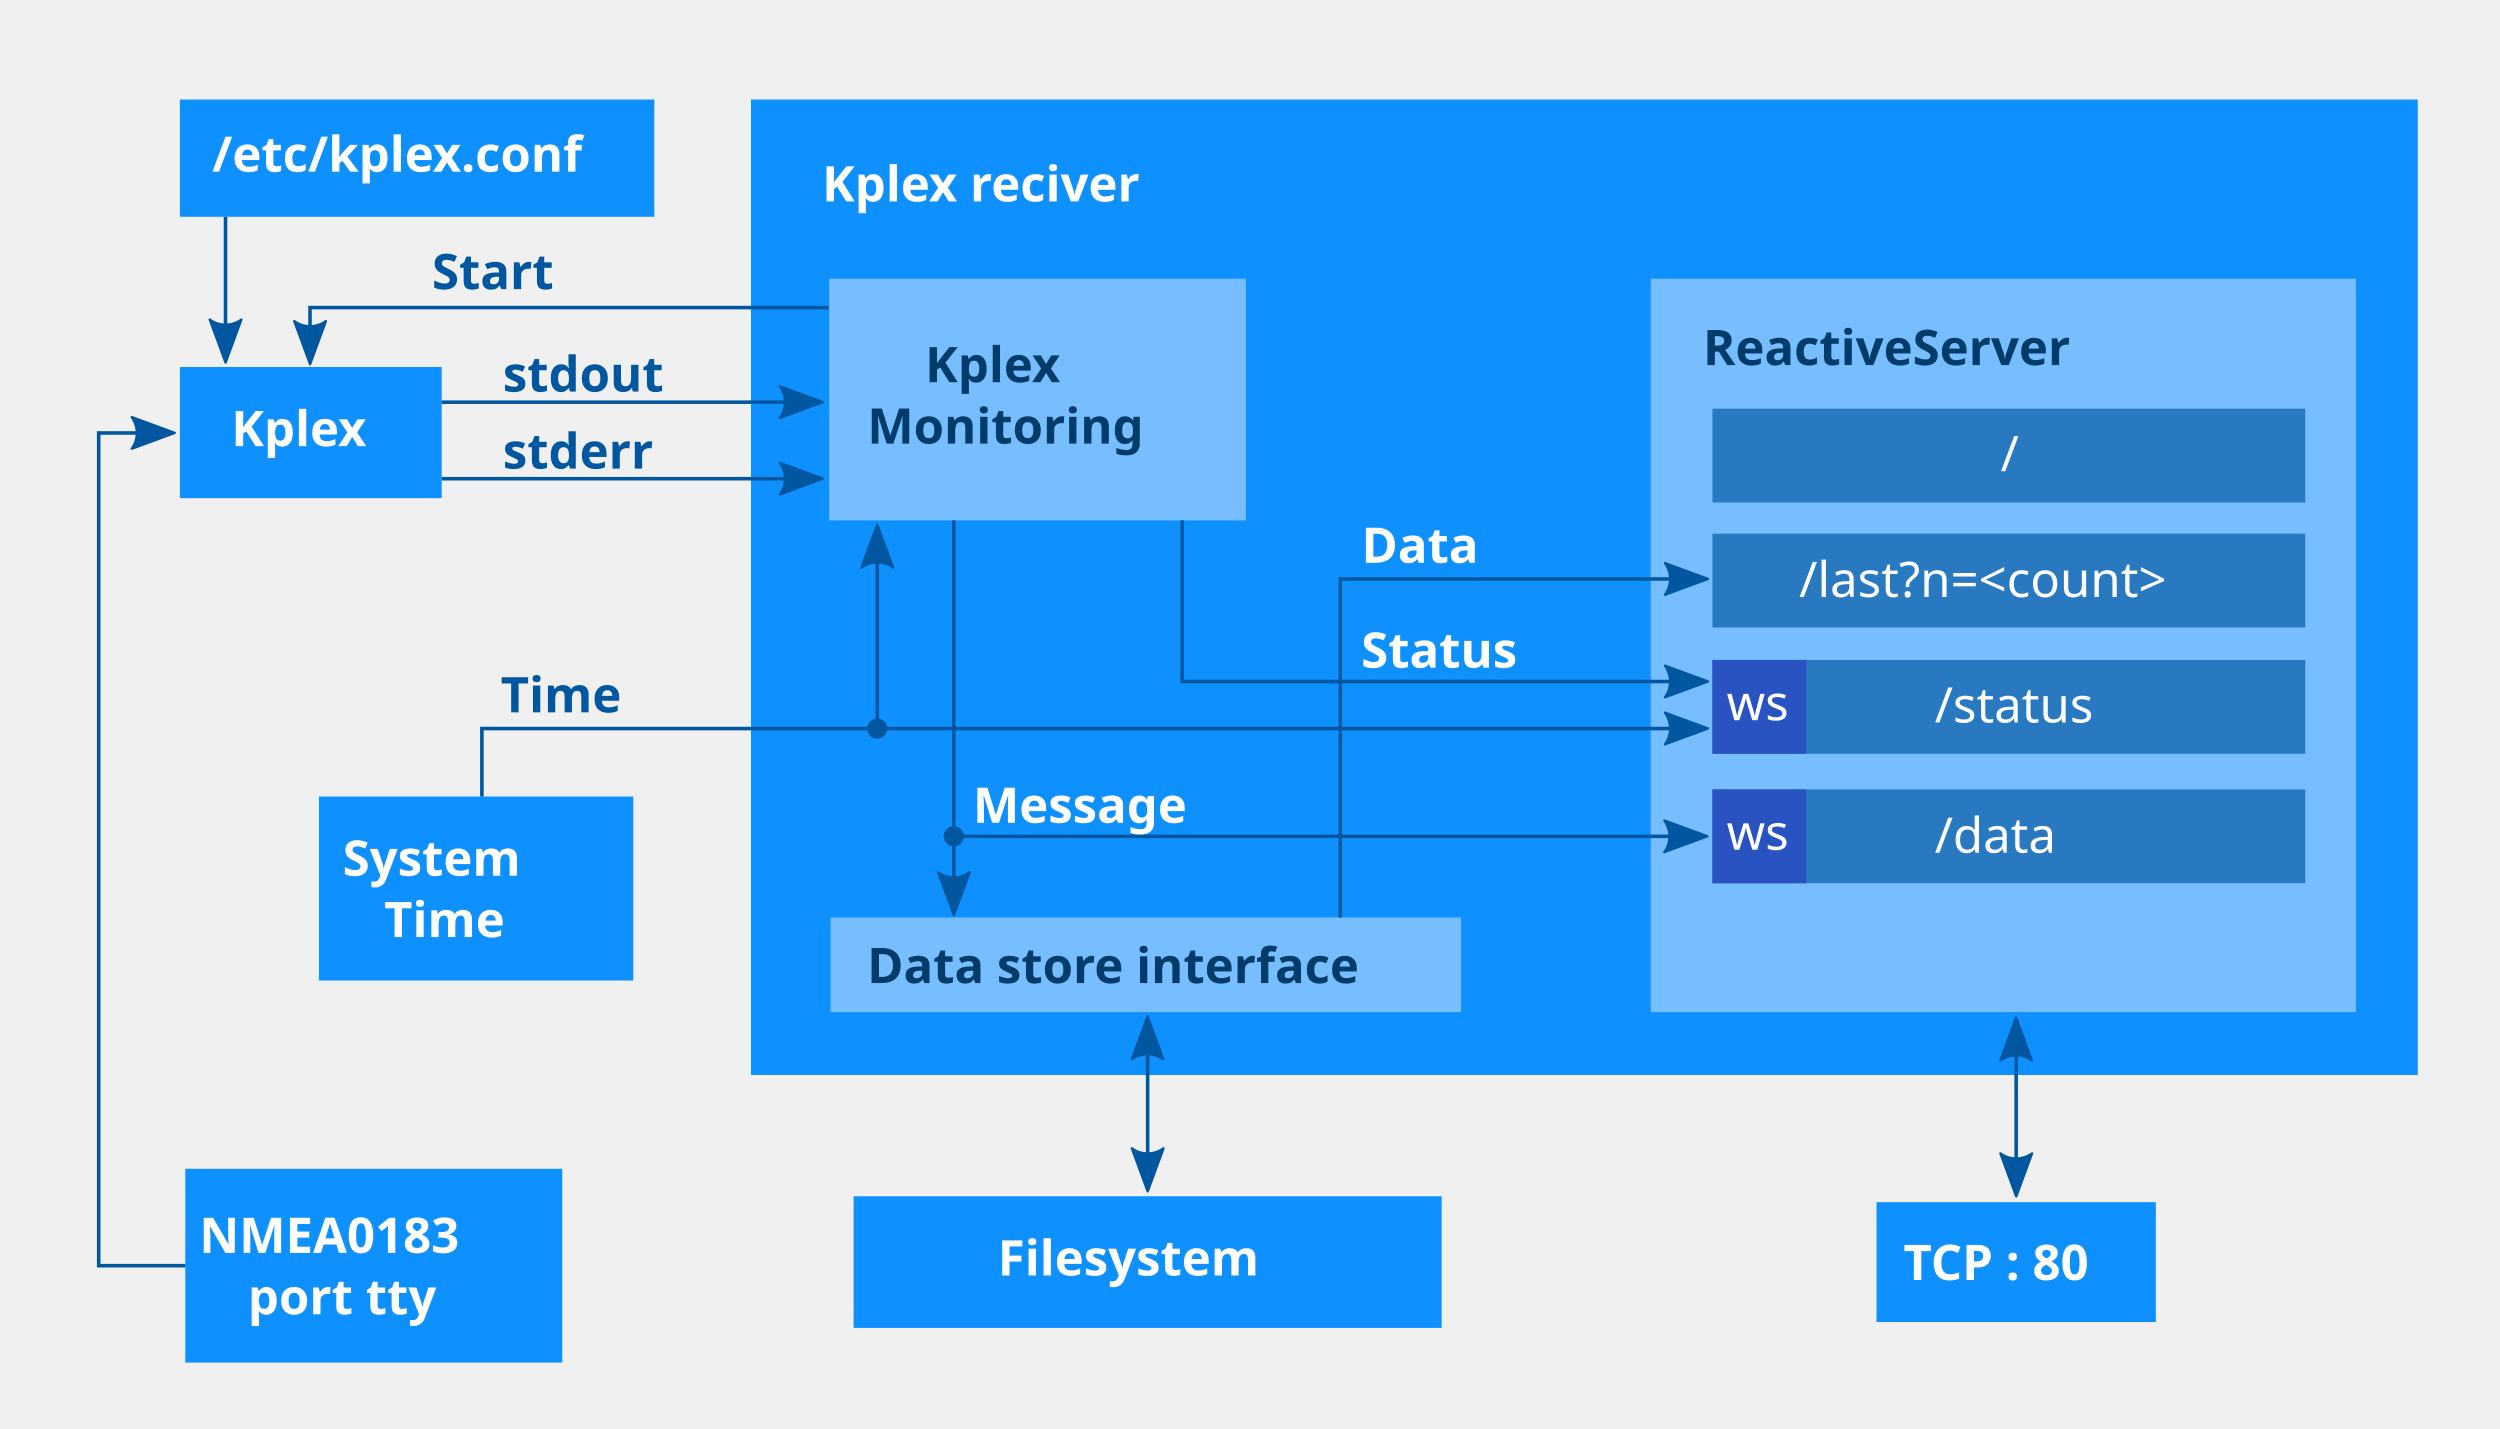
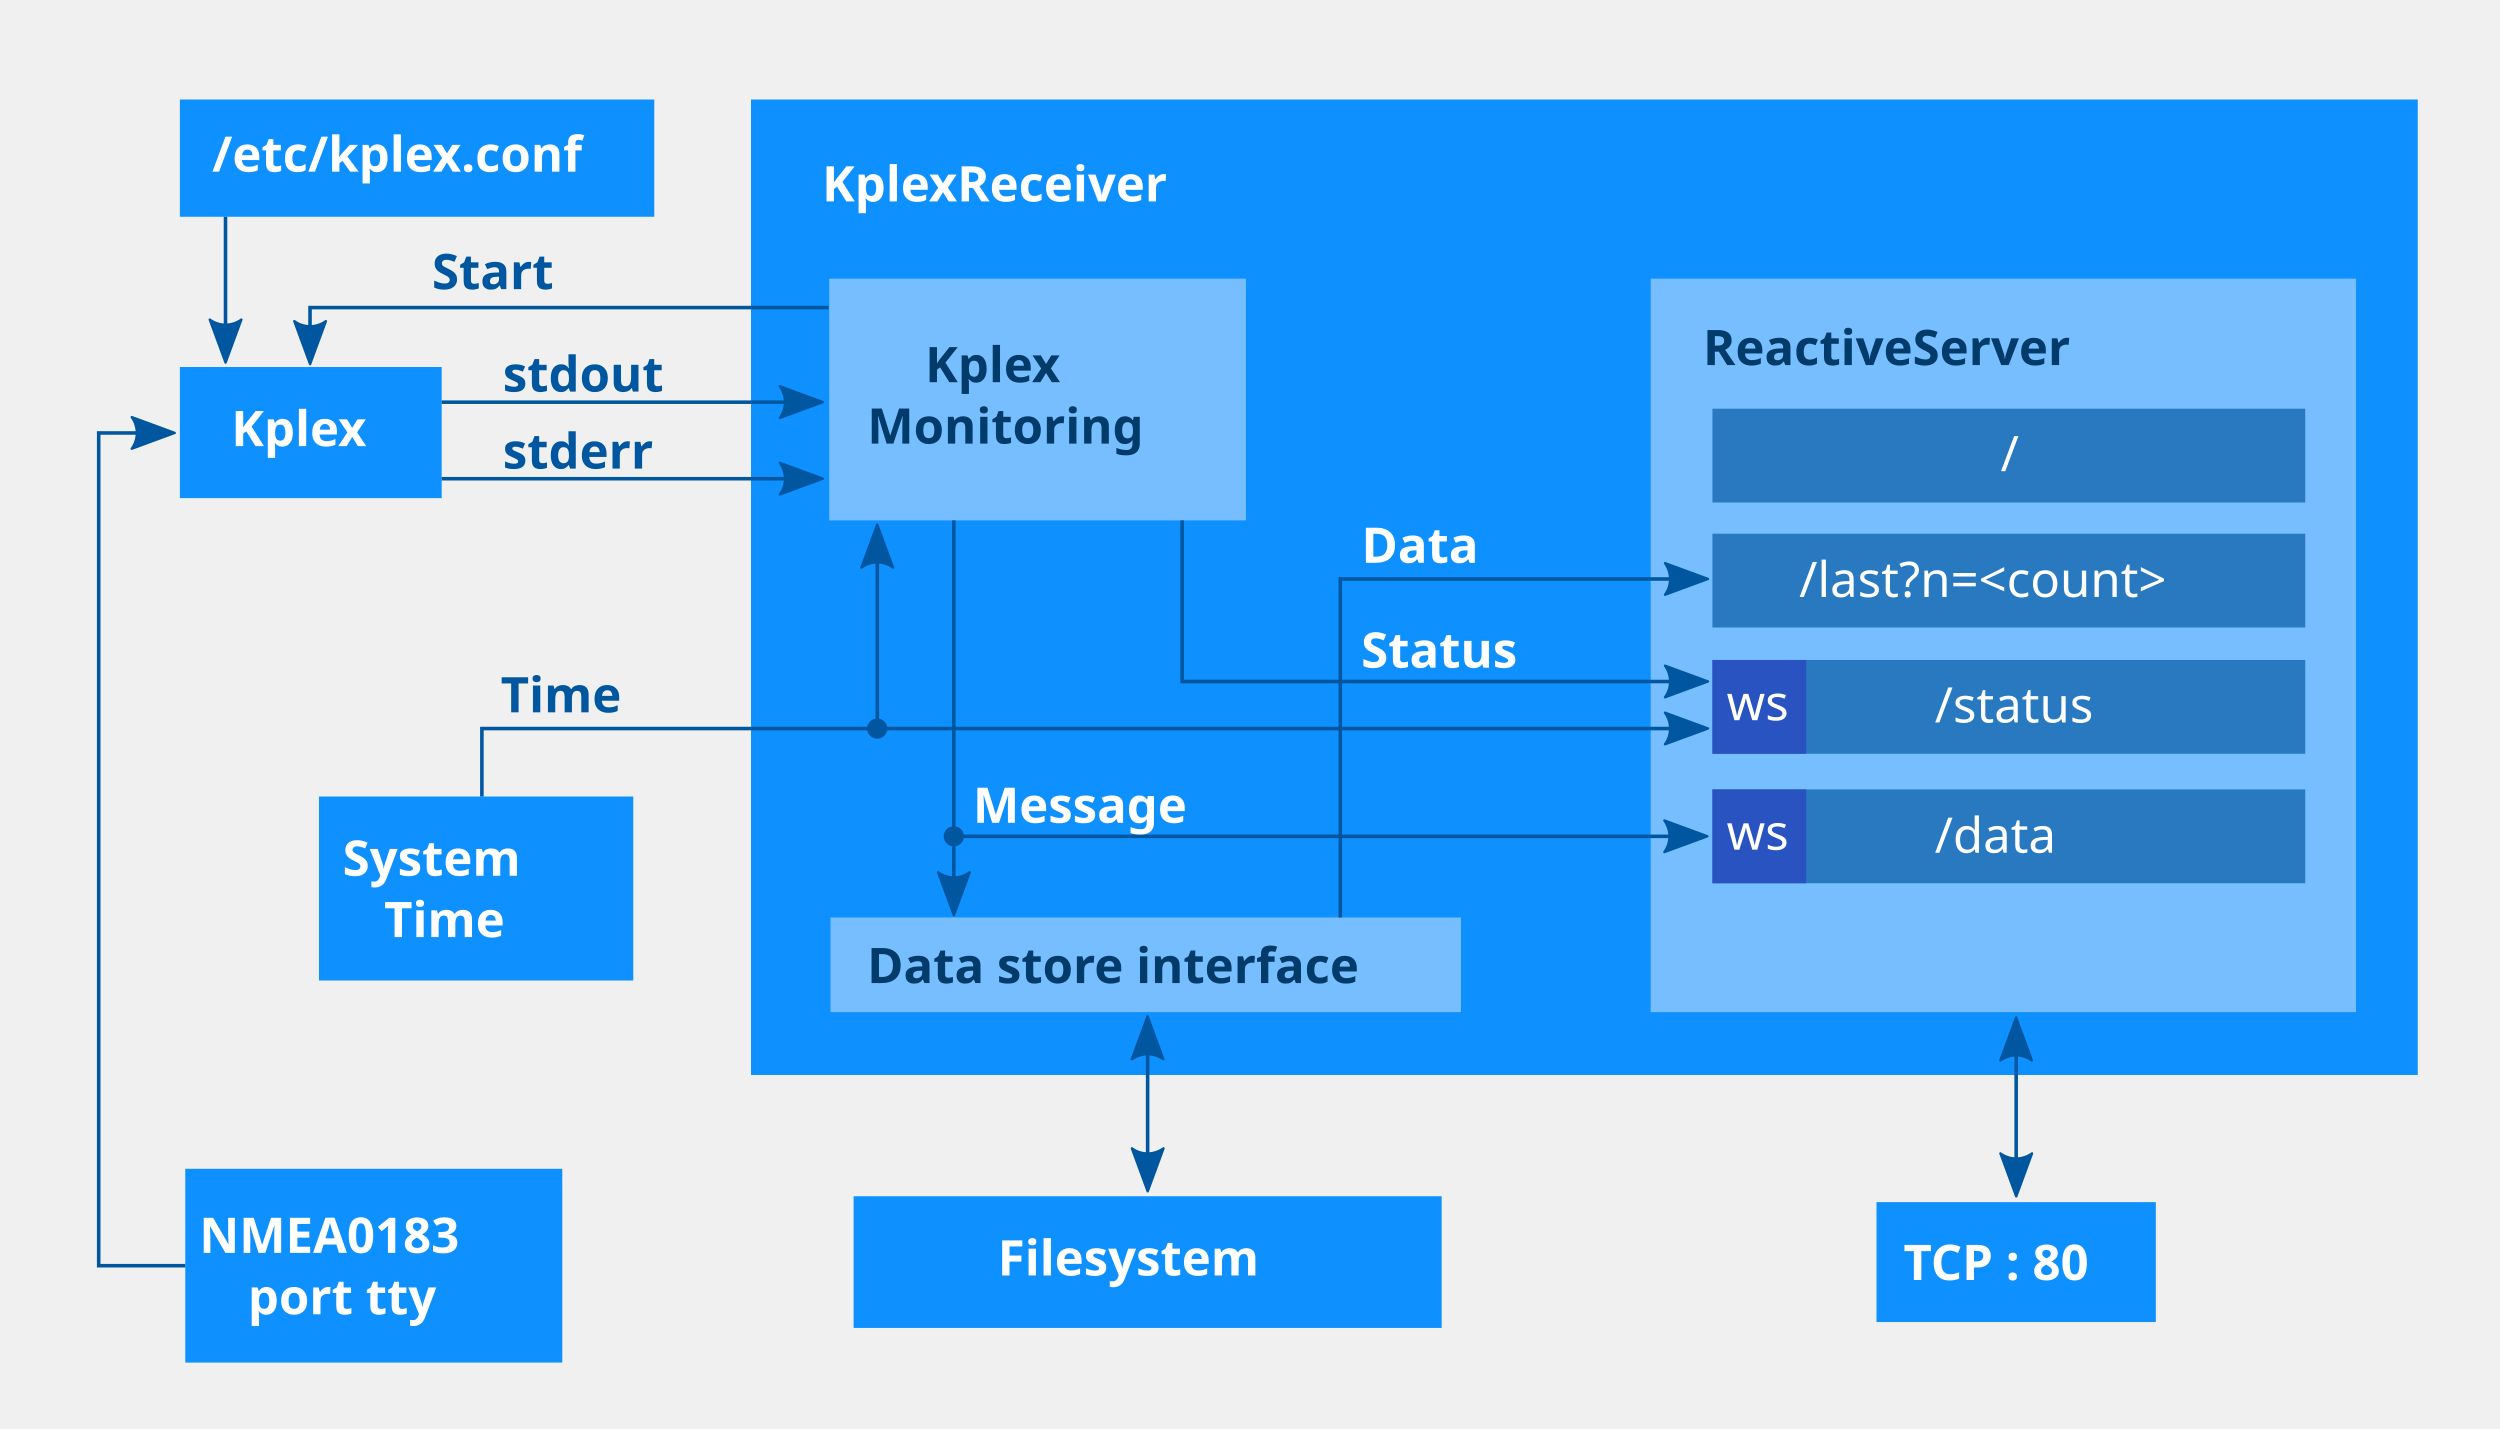
<svg xmlns="http://www.w3.org/2000/svg" width="700" height="400" viewBox="0 0 700 400" id="svg2" version="1.1">
  <defs id="defs4">
    <marker orient="auto" refY="0" refX="0" id="Arrow2Lend" style="overflow:visible">
      <path id="path4192" style="fill-rule:evenodd;stroke-width:0.625;stroke-linejoin:round" d="M 8.719,4.034 -2.207,0.016 8.719,-4.002 c -1.745,2.372 -1.735,5.617 -6e-7,8.035 z" transform="matrix(-1.1,0,0,-1.1,-1.1,0)" />
    </marker>
    <marker orient="auto" refY="0" refX="0" id="marker16785" style="overflow:visible">
      <path id="path16787" style="fill:#00579f;fill-opacity:1;fill-rule:evenodd;stroke:#00579f;stroke-width:0.625;stroke-linejoin:round;stroke-opacity:1" d="M 8.719,4.034 -2.207,0.016 8.719,-4.002 c -1.745,2.372 -1.735,5.617 -6e-7,8.035 z" transform="matrix(-1.1,0,0,-1.1,-1.1,0)" />
    </marker>
    <marker orient="auto" refY="0" refX="0" id="marker15821" style="overflow:visible">
      <path id="path15823" style="fill:#00579f;fill-opacity:1;fill-rule:evenodd;stroke:#00579f;stroke-width:0.625;stroke-linejoin:round;stroke-opacity:1" d="M 8.719,4.034 -2.207,0.016 8.719,-4.002 c -1.745,2.372 -1.735,5.617 -6e-7,8.035 z" transform="matrix(1.1,0,0,1.1,1.1,0)" />
    </marker>
    <marker style="overflow:visible" id="marker14365" refX="0" refY="0" orient="auto">
      <path transform="matrix(1.1,0,0,1.1,1.1,0)" d="M 8.719,4.034 -2.207,0.016 8.719,-4.002 c -1.745,2.372 -1.735,5.617 -6e-7,8.035 z" style="fill:#00579f;fill-opacity:1;fill-rule:evenodd;stroke:#00579f;stroke-width:0.625;stroke-linejoin:round;stroke-opacity:1" id="path14367" />
    </marker>
    <marker style="overflow:visible" id="marker14229" refX="0" refY="0" orient="auto">
      <path transform="matrix(-1.1,0,0,-1.1,-1.1,0)" d="M 8.719,4.034 -2.207,0.016 8.719,-4.002 c -1.745,2.372 -1.735,5.617 -6e-7,8.035 z" style="fill:#00579f;fill-opacity:1;fill-rule:evenodd;stroke:#00579f;stroke-width:0.625;stroke-linejoin:round;stroke-opacity:1" id="path14231" />
    </marker>
    <marker orient="auto" refY="0" refX="0" id="marker13333" style="overflow:visible">
      <path id="path13335" style="fill:#00579f;fill-opacity:1;fill-rule:evenodd;stroke:#00579f;stroke-width:0.625;stroke-linejoin:round;stroke-opacity:1" d="M 8.719,4.034 -2.207,0.016 8.719,-4.002 c -1.745,2.372 -1.735,5.617 -6e-7,8.035 z" transform="matrix(-1.1,0,0,-1.1,-1.1,0)" />
    </marker>
    <marker orient="auto" refY="0" refX="0" id="marker12955" style="overflow:visible">
      <path id="path12957" style="fill:#000000;fill-opacity:1;fill-rule:evenodd;stroke:#000000;stroke-width:0.625;stroke-linejoin:round;stroke-opacity:1" d="M 8.719,4.034 -2.207,0.016 8.719,-4.002 c -1.745,2.372 -1.735,5.617 -6e-7,8.035 z" transform="matrix(-1.1,0,0,-1.1,-1.1,0)" />
    </marker>
    <marker style="overflow:visible" id="marker12069" refX="0" refY="0" orient="auto">
      <path transform="matrix(-1.1,0,0,-1.1,-1.1,0)" d="M 8.719,4.034 -2.207,0.016 8.719,-4.002 c -1.745,2.372 -1.735,5.617 -6e-7,8.035 z" style="fill:#00579f;fill-opacity:1;fill-rule:evenodd;stroke:#00579f;stroke-width:0.625;stroke-linejoin:round;stroke-opacity:1" id="path12071" />
    </marker>
    <marker orient="auto" refY="0" refX="0" id="marker10815" style="overflow:visible">
      <path id="path10817" style="fill:#00579f;fill-opacity:1;fill-rule:evenodd;stroke:#00579f;stroke-width:0.625;stroke-linejoin:round;stroke-opacity:1" d="M 8.719,4.034 -2.207,0.016 8.719,-4.002 c -1.745,2.372 -1.735,5.617 -6e-7,8.035 z" transform="matrix(1.1,0,0,1.1,1.1,0)" />
    </marker>
    <marker style="overflow:visible" id="marker8132" refX="0" refY="0" orient="auto">
      <path transform="matrix(1.1,0,0,1.1,1.1,0)" d="M 8.719,4.034 -2.207,0.016 8.719,-4.002 c -1.745,2.372 -1.735,5.617 -6e-7,8.035 z" style="fill:#00579f;fill-opacity:1;fill-rule:evenodd;stroke:#00579f;stroke-width:0.625;stroke-linejoin:round;stroke-opacity:1" id="path8134" />
    </marker>
    <marker orient="auto" refY="0" refX="0" id="marker8026" style="overflow:visible">
      <path id="path8028" style="fill:#00579f;fill-opacity:1;fill-rule:evenodd;stroke:#00579f;stroke-width:0.625;stroke-linejoin:round;stroke-opacity:1" d="M 8.719,4.034 -2.207,0.016 8.719,-4.002 c -1.745,2.372 -1.735,5.617 -6e-7,8.035 z" transform="matrix(-1.1,0,0,-1.1,-1.1,0)" />
    </marker>
    <marker orient="auto" refY="0" refX="0" id="Arrow2Lstart" style="overflow:visible">
      <path id="path4189" style="fill:#00579f;fill-opacity:1;fill-rule:evenodd;stroke:#00579f;stroke-width:0.625;stroke-linejoin:round;stroke-opacity:1" d="M 8.719,4.034 -2.207,0.016 8.719,-4.002 c -1.745,2.372 -1.735,5.617 -6e-7,8.035 z" transform="matrix(1.1,0,0,1.1,1.1,0)" />
    </marker>
    <marker orient="auto" refY="0" refX="0" id="Arrow1Lstart" style="overflow:visible">
      <path id="path4171" d="M 0,0 5,-5 -12.5,0 5,5 0,0 Z" style="fill:#000000;fill-opacity:1;fill-rule:evenodd;stroke:#000000;stroke-width:1pt;stroke-opacity:1" transform="matrix(0.8,0,0,0.8,10,0)" />
    </marker>
    <marker style="overflow:visible" id="marker6936" refX="0" refY="0" orient="auto">
      <path transform="matrix(-1.1,0,0,-1.1,-1.1,0)" d="M 8.719,4.034 -2.207,0.016 8.719,-4.002 c -1.745,2.372 -1.735,5.617 -6e-7,8.035 z" style="fill:#00579f;fill-opacity:1;fill-rule:evenodd;stroke:#00579f;stroke-width:0.625;stroke-linejoin:round;stroke-opacity:1" id="path6938" />
    </marker>
    <marker style="overflow:visible" id="marker6854" refX="0" refY="0" orient="auto">
      <path transform="matrix(-1.1,0,0,-1.1,-1.1,0)" d="M 8.719,4.034 -2.207,0.016 8.719,-4.002 c -1.745,2.372 -1.735,5.617 -6e-7,8.035 z" style="fill:#000000;fill-opacity:1;fill-rule:evenodd;stroke:#000000;stroke-width:0.625;stroke-linejoin:round;stroke-opacity:1" id="path6856" />
    </marker>
    <marker style="overflow:visible" id="marker6778" refX="0" refY="0" orient="auto">
      <path transform="matrix(-1.1,0,0,-1.1,-1.1,0)" d="M 8.719,4.034 -2.207,0.016 8.719,-4.002 c -1.745,2.372 -1.735,5.617 -6e-7,8.035 z" style="fill:#000000;fill-opacity:1;fill-rule:evenodd;stroke:#000000;stroke-width:0.625;stroke-linejoin:round;stroke-opacity:1" id="path6780" />
    </marker>
    <marker style="overflow:visible" id="marker6526" refX="0" refY="0" orient="auto">
      <path transform="matrix(-1.1,0,0,-1.1,-1.1,0)" d="M 8.719,4.034 -2.207,0.016 8.719,-4.002 c -1.745,2.372 -1.735,5.617 -6e-7,8.035 z" style="fill:#00579f;fill-opacity:1;fill-rule:evenodd;stroke:#00579f;stroke-width:0.625;stroke-linejoin:round;stroke-opacity:1" id="path6528" />
    </marker>
    <marker orient="auto" refY="0" refX="0" id="marker4935" style="overflow:visible">
      <path id="path4937" style="fill:#00579f;fill-opacity:1;fill-rule:evenodd;stroke:#00579f;stroke-width:0.625;stroke-linejoin:round;stroke-opacity:1" d="M 8.719,4.034 -2.207,0.016 8.719,-4.002 c -1.745,2.372 -1.735,5.617 -6e-7,8.035 z" transform="matrix(-1.1,0,0,-1.1,-1.1,0)" />
    </marker>
    <marker style="overflow:visible" id="marker4675" refX="0" refY="0" orient="auto">
      <path transform="matrix(-1.1,0,0,-1.1,-1.1,0)" d="M 8.719,4.034 -2.207,0.016 8.719,-4.002 c -1.745,2.372 -1.735,5.617 -6e-7,8.035 z" style="fill:#00579f;fill-opacity:1;fill-rule:evenodd;stroke:#00579f;stroke-width:0.625;stroke-linejoin:round;stroke-opacity:1" id="path4677" />
    </marker>
    <marker style="overflow:visible" id="marker4641" refX="0" refY="0" orient="auto">
      <path transform="matrix(-1.1,0,0,-1.1,-1.1,0)" d="M 8.719,4.034 -2.207,0.016 8.719,-4.002 c -1.745,2.372 -1.735,5.617 -6e-7,8.035 z" style="fill:#00579f;fill-opacity:1;fill-rule:evenodd;stroke:#00579f;stroke-width:0.625;stroke-linejoin:round;stroke-opacity:1" id="path4643" />
    </marker>
    <marker orient="auto" refY="0" refX="0" id="Arrow1Mend" style="overflow:visible">
      <path id="path4180" d="M 0,0 5,-5 -12.5,0 5,5 0,0 Z" style="fill:#000000;fill-opacity:1;fill-rule:evenodd;stroke:#000000;stroke-width:1pt;stroke-opacity:1" transform="matrix(-0.4,0,0,-0.4,-4,0)" />
    </marker>
    <marker orient="auto" refY="0" refX="0" id="Arrow1Lend" style="overflow:visible">
      <path id="path4174" d="M 0,0 5,-5 -12.5,0 5,5 0,0 Z" style="fill:#000000;fill-opacity:1;fill-rule:evenodd;stroke:#000000;stroke-width:1pt;stroke-opacity:1" transform="matrix(-0.8,0,0,-0.8,-10,0)" />
    </marker>
  </defs>
  <g id="layer1" transform="translate(0,-652.3622)">
    <rect style="opacity:1;fill:#0f90ff;fill-opacity:1;stroke:none;stroke-width:2;stroke-linecap:square;stroke-linejoin:round;stroke-miterlimit:4;stroke-dasharray:none;stroke-dashoffset:0;stroke-opacity:1" id="rect4163" width="466.69" height="273.135" x="210.281" y="680.225" />
    <rect style="opacity:1;fill:#0f90ff;fill-opacity:1;stroke:none;stroke-width:2;stroke-linecap:square;stroke-linejoin:round;stroke-miterlimit:4;stroke-dasharray:none;stroke-dashoffset:0;stroke-opacity:1" id="rect4136-3" width="73.307" height="36.716" x="50.365" y="755.125" />
    <text xml:space="preserve" style="font-style:normal;font-weight:normal;font-size:13.75px;line-height:125%;font-family:sans-serif;letter-spacing:0px;word-spacing:0px;fill:#ffffff;fill-opacity:1;stroke:none;stroke-width:1px;stroke-linecap:butt;stroke-linejoin:miter;stroke-opacity:1" x="64.776" y="777.276" id="text4138-6">
      <tspan id="tspan4140-7" x="64.776" y="777.276" style="font-style:normal;font-variant:normal;font-weight:bold;font-stretch:normal;font-size:13.75px;font-family:sans-serif;-inkscape-font-specification:'sans-serif Bold';fill:#ffffff;fill-opacity:1">Kplex</tspan>
    </text>
    <path style="fill:none;fill-rule:evenodd;stroke:#00579f;stroke-width:1px;stroke-linecap:butt;stroke-linejoin:miter;stroke-opacity:1;marker-end:url(#marker4641)" d="m 123.672,764.974 105.395,0" id="path4631" />
    <path style="fill:none;fill-rule:evenodd;stroke:#00579f;stroke-width:1px;stroke-linecap:butt;stroke-linejoin:miter;stroke-opacity:1;marker-end:url(#marker4675)" d="m 123.672,786.403 105.395,0" id="path4633" />
    <text xml:space="preserve" style="font-style:normal;font-weight:normal;font-size:13.75px;line-height:125%;font-family:sans-serif;letter-spacing:0px;word-spacing:0px;fill:#00579f;fill-opacity:1;stroke:none;stroke-width:1px;stroke-linecap:butt;stroke-linejoin:miter;stroke-opacity:1" x="140.79" y="762.009" id="text4919">
      <tspan id="tspan4921" x="140.79" y="762.009" style="font-style:normal;font-variant:normal;font-weight:bold;font-stretch:normal;font-family:sans-serif;-inkscape-font-specification:'sans-serif Bold';fill:#00579f;fill-opacity:1">stdout</tspan>
    </text>
    <text xml:space="preserve" style="font-style:normal;font-weight:normal;font-size:13.75px;line-height:125%;font-family:sans-serif;letter-spacing:0px;word-spacing:0px;fill:#00579f;fill-opacity:1;stroke:none;stroke-width:1px;stroke-linecap:butt;stroke-linejoin:miter;stroke-opacity:1" x="140.79" y="783.561" id="text4923">
      <tspan id="tspan4925" x="140.79" y="783.561" style="font-style:normal;font-variant:normal;font-weight:bold;font-stretch:normal;font-family:sans-serif;-inkscape-font-specification:'sans-serif Bold';fill:#00579f;fill-opacity:1">stderr</tspan>
    </text>
    <path style="fill:none;fill-rule:evenodd;stroke:#00579f;stroke-width:1px;stroke-linecap:butt;stroke-linejoin:miter;stroke-opacity:1;marker-end:url(#marker4935)" d="m 231.992,738.486 -145.185,0 0,14.495" id="path4927" />
    <text xml:space="preserve" style="font-style:normal;font-weight:normal;font-size:13.75px;line-height:125%;font-family:sans-serif;letter-spacing:0px;word-spacing:0px;fill:#00579f;fill-opacity:1;stroke:none;stroke-width:1px;stroke-linecap:butt;stroke-linejoin:miter;stroke-opacity:1" x="120.95" y="733.326" id="text5131">
      <tspan id="tspan5133" x="120.95" y="733.326" style="font-style:normal;font-variant:normal;font-weight:bold;font-stretch:normal;font-family:sans-serif;-inkscape-font-specification:'sans-serif Bold';fill:#00579f;fill-opacity:1">Start</tspan>
    </text>
    <text xml:space="preserve" style="font-style:normal;font-variant:normal;font-weight:bold;font-stretch:normal;font-size:13.75px;line-height:125%;font-family:sans-serif;-inkscape-font-specification:'sans-serif Bold';letter-spacing:0px;word-spacing:0px;fill:#ffffff;fill-opacity:1;stroke:none;stroke-width:1px;stroke-linecap:butt;stroke-linejoin:miter;stroke-opacity:1" x="230.194" y="708.755" id="text5135">
-       <tspan id="tspan5137" x="230.194" y="708.755">Kplex reciver</tspan>
+       <tspan id="tspan5137" x="230.194" y="708.755">KplexReceiver</tspan>
    </text>
    <rect style="opacity:1;fill:#76beff;fill-opacity:1;stroke:none;stroke-width:2;stroke-linecap:square;stroke-linejoin:round;stroke-miterlimit:4;stroke-dasharray:none;stroke-dashoffset:0;stroke-opacity:1" id="rect5139" width="116.673" height="67.68" x="232.182" y="730.39" />
    <text xml:space="preserve" style="font-style:normal;font-weight:normal;font-size:13.75px;line-height:125%;font-family:sans-serif;letter-spacing:0px;word-spacing:0px;fill:#003b69;fill-opacity:1;stroke:none;stroke-width:1px;stroke-linecap:butt;stroke-linejoin:miter;stroke-opacity:1" x="290.471" y="759.376" id="text5141">
      <tspan x="290.471" y="759.376" id="tspan5147" style="font-style:normal;font-variant:normal;font-weight:bold;font-stretch:normal;font-family:sans-serif;-inkscape-font-specification:'sans-serif Bold';text-align:center;text-anchor:middle">Kplex</tspan>
      <tspan x="290.471" y="776.564" id="tspan4387" style="font-style:normal;font-variant:normal;font-weight:bold;font-stretch:normal;font-family:sans-serif;-inkscape-font-specification:'sans-serif Bold';text-align:center;text-anchor:middle">Monitoring</tspan>
    </text>
    <rect style="opacity:1;fill:#76beff;fill-opacity:1;stroke:none;stroke-width:2;stroke-linecap:square;stroke-linejoin:round;stroke-miterlimit:4;stroke-dasharray:none;stroke-dashoffset:0;stroke-opacity:1" id="rect5893" width="176.527" height="26.499" x="232.539" y="909.252" />
    <text xml:space="preserve" style="font-style:normal;font-weight:normal;font-size:13.75px;line-height:125%;font-family:sans-serif;letter-spacing:0px;word-spacing:0px;fill:#003b69;fill-opacity:1;stroke:none;stroke-width:1px;stroke-linecap:butt;stroke-linejoin:miter;stroke-opacity:1" x="242.806" y="927.627" id="text5895">
      <tspan id="tspan5897" x="242.806" y="927.627" style="font-style:normal;font-variant:normal;font-weight:bold;font-stretch:normal;font-family:sans-serif;-inkscape-font-specification:'sans-serif Bold';fill:#003b69;fill-opacity:1">Data store interface</tspan>
    </text>
    <rect style="opacity:1;fill:#76beff;fill-opacity:1;stroke:none;stroke-width:2;stroke-linecap:square;stroke-linejoin:round;stroke-miterlimit:4;stroke-dasharray:none;stroke-dashoffset:0;stroke-opacity:1" id="rect5893-5" width="197.485" height="205.36" x="462.2" y="730.39" />
    <text xml:space="preserve" style="font-style:normal;font-weight:normal;font-size:13.75px;line-height:125%;font-family:sans-serif;letter-spacing:0px;word-spacing:0px;fill:#003b69;fill-opacity:1;stroke:none;stroke-width:1px;stroke-linecap:butt;stroke-linejoin:miter;stroke-opacity:1" x="476.848" y="754.587" id="text5895-3">
      <tspan id="tspan5897-5" x="476.848" y="754.587" style="font-style:normal;font-variant:normal;font-weight:bold;font-stretch:normal;font-family:sans-serif;-inkscape-font-specification:'sans-serif Bold';fill:#003b69;fill-opacity:1">ReactiveServer</tspan>
    </text>
    <rect style="opacity:1;fill:#2979c0;fill-opacity:1;stroke:none;stroke-width:2;stroke-linecap:square;stroke-linejoin:round;stroke-miterlimit:4;stroke-dasharray:none;stroke-dashoffset:0;stroke-opacity:1" id="rect6466" width="165.987" height="26.264" x="479.484" y="766.795" />
    <text xml:space="preserve" style="font-style:normal;font-weight:normal;font-size:13.75px;line-height:125%;font-family:sans-serif;letter-spacing:0px;word-spacing:0px;fill:#ffffff;fill-opacity:1;stroke:none;stroke-width:1px;stroke-linecap:butt;stroke-linejoin:miter;stroke-opacity:1" x="560.161" y="784.301" id="text6462">
      <tspan id="tspan6464" x="560.161" y="784.301">/</tspan>
    </text>
    <rect y="801.795" x="479.484" height="26.264" width="165.987" id="rect6468" style="opacity:1;fill:#2979c0;fill-opacity:1;stroke:none;stroke-width:2;stroke-linecap:square;stroke-linejoin:round;stroke-miterlimit:4;stroke-dasharray:none;stroke-dashoffset:0;stroke-opacity:1" />
    <text id="text6470" y="819.513" x="503.761" style="font-style:normal;font-weight:normal;font-size:13.75px;line-height:125%;font-family:sans-serif;letter-spacing:0px;word-spacing:0px;fill:#ffffff;fill-opacity:1;stroke:none;stroke-width:1px;stroke-linecap:butt;stroke-linejoin:miter;stroke-opacity:1" xml:space="preserve">
      <tspan y="819.513" x="503.761" id="tspan6472">/last?n=&lt;count&gt;</tspan>
    </text>
    <rect style="opacity:1;fill:#2979c0;fill-opacity:1;stroke:none;stroke-width:2;stroke-linecap:square;stroke-linejoin:round;stroke-miterlimit:4;stroke-dasharray:none;stroke-dashoffset:0;stroke-opacity:1" id="rect6474" width="165.987" height="26.264" x="479.484" y="837.152" />
    <text xml:space="preserve" style="font-style:normal;font-weight:normal;font-size:13.75px;line-height:125%;font-family:sans-serif;letter-spacing:0px;word-spacing:0px;fill:#ffffff;fill-opacity:1;stroke:none;stroke-width:1px;stroke-linecap:butt;stroke-linejoin:miter;stroke-opacity:1" x="541.715" y="854.658" id="text6476">
      <tspan id="tspan6478" x="541.715" y="854.658">/status</tspan>
    </text>
    <rect y="873.404" x="479.484" height="26.264" width="165.987" id="rect6491" style="opacity:1;fill:#2979c0;fill-opacity:1;stroke:none;stroke-width:2;stroke-linecap:square;stroke-linejoin:round;stroke-miterlimit:4;stroke-dasharray:none;stroke-dashoffset:0;stroke-opacity:1" />
    <text id="text6493" y="891.122" x="541.715" style="font-style:normal;font-weight:normal;font-size:13.75px;line-height:125%;font-family:sans-serif;letter-spacing:0px;word-spacing:0px;fill:#ffffff;fill-opacity:1;stroke:none;stroke-width:1px;stroke-linecap:butt;stroke-linejoin:miter;stroke-opacity:1" xml:space="preserve">
      <tspan y="891.122" x="541.715" id="tspan6495">/data</tspan>
    </text>
    <rect style="opacity:1;fill:#0f90ff;fill-opacity:1;stroke:none;stroke-width:2;stroke-linecap:square;stroke-linejoin:round;stroke-miterlimit:4;stroke-dasharray:none;stroke-dashoffset:0;stroke-opacity:1" id="rect6497" width="88.008" height="51.518" x="89.309" y="875.387" />
    <text xml:space="preserve" style="font-style:normal;font-weight:normal;font-size:13.75px;line-height:125%;font-family:sans-serif;letter-spacing:0px;word-spacing:0px;fill:#000000;fill-opacity:1;stroke:none;stroke-width:1px;stroke-linecap:butt;stroke-linejoin:miter;stroke-opacity:1" x="133.371" y="897.557" id="text6499">
      <tspan x="133.371" y="897.557" id="tspan6503" style="font-style:normal;font-variant:normal;font-weight:bold;font-stretch:normal;font-family:sans-serif;-inkscape-font-specification:'sans-serif Bold';text-align:center;text-anchor:middle;fill:#ffffff;fill-opacity:1">System</tspan>
      <tspan x="133.371" y="914.745" id="tspan4391" style="font-style:normal;font-variant:normal;font-weight:bold;font-stretch:normal;font-family:sans-serif;-inkscape-font-specification:'sans-serif Bold';text-align:center;text-anchor:middle;fill:#ffffff;fill-opacity:1">Time</tspan>
    </text>
    <path style="fill:none;fill-rule:evenodd;stroke:#00579f;stroke-width:1px;stroke-linecap:butt;stroke-linejoin:miter;stroke-opacity:1;marker-start:url(#marker8132)" d="m 476.896,856.356 -341.968,0 0,19.031" id="path6516" />
    <path style="fill:none;fill-rule:evenodd;stroke:#00579f;stroke-width:1px;stroke-linecap:butt;stroke-linejoin:miter;stroke-opacity:1;marker-end:url(#marker6526)" d="m 331,798.071 0,45.118 145.896,0" id="path6518" />
    <path style="fill:none;fill-rule:evenodd;stroke:#00579f;stroke-width:1px;stroke-linecap:butt;stroke-linejoin:miter;stroke-opacity:1;marker-start:url(#Arrow2Lstart)" d="m 476.896,814.48 -101.611,0 0,94.772" id="path6700" />
    <path style="fill:none;fill-rule:evenodd;stroke:#00579f;stroke-width:1px;stroke-linecap:butt;stroke-linejoin:miter;stroke-opacity:1;marker-end:url(#marker6936)" d="m 245.642,856.356 0,-55.785" id="path7604" />
    <circle style="opacity:1;fill:#00579f;fill-opacity:1;stroke:none;stroke-width:2;stroke-linecap:square;stroke-linejoin:round;stroke-miterlimit:4;stroke-dasharray:none;stroke-dashoffset:0;stroke-opacity:1" id="path8332" cx="245.609" cy="856.356" r="2.835" />
    <text xml:space="preserve" style="font-style:normal;font-weight:normal;font-size:13.75px;line-height:125%;font-family:sans-serif;letter-spacing:0px;word-spacing:0px;fill:#000000;fill-opacity:1;stroke:none;stroke-width:1px;stroke-linecap:butt;stroke-linejoin:miter;stroke-opacity:1" x="381.22" y="809.941" id="text9106">
      <tspan id="tspan9108" x="381.22" y="809.941" style="font-style:normal;font-variant:normal;font-weight:bold;font-stretch:normal;font-family:sans-serif;-inkscape-font-specification:'sans-serif Bold';fill:#ffffff;fill-opacity:1">Data</tspan>
    </text>
    <text xml:space="preserve" style="font-style:normal;font-weight:normal;font-size:13.75px;line-height:125%;font-family:sans-serif;letter-spacing:0px;word-spacing:0px;fill:#00579f;fill-opacity:1;stroke:none;stroke-width:1px;stroke-linecap:butt;stroke-linejoin:miter;stroke-opacity:1;" x="140.186" y="851.811" id="text10188">
      <tspan id="tspan10190" x="140.186" y="851.811" style="font-style:normal;font-variant:normal;font-weight:bold;font-stretch:normal;font-family:sans-serif;-inkscape-font-specification:'sans-serif Bold';fill:#00579f;fill-opacity:1;">Time</tspan>
    </text>
    <text id="text10192" y="839.303" x="381.126" style="font-style:normal;font-weight:normal;font-size:13.75px;line-height:125%;font-family:sans-serif;letter-spacing:0px;word-spacing:0px;fill:#000000;fill-opacity:1;stroke:none;stroke-width:1px;stroke-linecap:butt;stroke-linejoin:miter;stroke-opacity:1" xml:space="preserve">
      <tspan y="839.303" x="381.126" id="tspan10194" style="font-style:normal;font-variant:normal;font-weight:bold;font-stretch:normal;font-family:sans-serif;-inkscape-font-specification:'sans-serif Bold';fill:#ffffff;fill-opacity:1">Status</tspan>
    </text>
    <path style="fill:none;fill-rule:evenodd;stroke:#00579f;stroke-width:1px;stroke-linecap:butt;stroke-linejoin:miter;stroke-opacity:1;marker-end:url(#marker8026)" d="m 267.071,798.071 0,109.234" id="path10658" />
    <path style="fill:none;fill-rule:evenodd;stroke:#00579f;stroke-width:1px;stroke-linecap:butt;stroke-linejoin:miter;stroke-opacity:1;marker-start:url(#marker10815)" d="m 476.721,886.536 -209.65,0" id="path10660" />
    <circle style="opacity:1;fill:#00579f;fill-opacity:1;stroke:none;stroke-width:2;stroke-linecap:square;stroke-linejoin:round;stroke-miterlimit:4;stroke-dasharray:none;stroke-dashoffset:0;stroke-opacity:1" id="path8332-6" cx="267.071" cy="886.536" r="2.835" />
    <text xml:space="preserve" style="font-style:normal;font-weight:normal;font-size:13.75px;line-height:125%;font-family:sans-serif;letter-spacing:0px;word-spacing:0px;fill:#000000;fill-opacity:1;stroke:none;stroke-width:1px;stroke-linecap:butt;stroke-linejoin:miter;stroke-opacity:1" x="272.42" y="882.739" id="text12032">
      <tspan id="tspan12034" x="272.42" y="882.739" style="font-style:normal;font-variant:normal;font-weight:bold;font-stretch:normal;font-family:sans-serif;-inkscape-font-specification:'sans-serif Bold';fill:#ffffff;fill-opacity:1">Message</tspan>
    </text>
    <rect style="opacity:1;fill:#0f90ff;fill-opacity:1;stroke:none;stroke-width:2;stroke-linecap:square;stroke-linejoin:round;stroke-miterlimit:4;stroke-dasharray:none;stroke-dashoffset:0;stroke-opacity:1" id="rect12055" width="132.835" height="32.83" x="50.365" y="680.225" />
    <text xml:space="preserve" style="font-style:normal;font-weight:normal;font-size:13.75px;line-height:125%;font-family:sans-serif;letter-spacing:0px;word-spacing:0px;fill:#ffffff;fill-opacity:1;stroke:none;stroke-width:1px;stroke-linecap:butt;stroke-linejoin:miter;stroke-opacity:1" x="59.389" y="700.434" id="text12057">
      <tspan id="tspan12059" x="59.389" y="700.434" style="font-style:normal;font-variant:normal;font-weight:bold;font-stretch:normal;font-family:sans-serif;-inkscape-font-specification:'sans-serif Bold'">/etc/kplex.conf</tspan>
    </text>
    <path style="fill:none;fill-rule:evenodd;stroke:#00579f;stroke-width:1px;stroke-linecap:butt;stroke-linejoin:miter;stroke-opacity:1;marker-end:url(#marker12069)" d="m 63.142,713.055 0,39.491" id="path12061" />
    <rect style="opacity:1;fill:#0f90ff;fill-opacity:1;stroke:none;stroke-width:2;stroke-linecap:square;stroke-linejoin:round;stroke-miterlimit:4;stroke-dasharray:none;stroke-dashoffset:0;stroke-opacity:1" id="rect12927" width="78.214" height="33.571" x="525.42" y="988.961" />
    <text xml:space="preserve" style="font-style:normal;font-weight:normal;font-size:13.75px;line-height:125%;font-family:sans-serif;letter-spacing:0px;word-spacing:0px;fill:#000000;fill-opacity:1;stroke:none;stroke-width:1px;stroke-linecap:butt;stroke-linejoin:miter;stroke-opacity:1" x="532.955" y="1010.752" id="text5895-3-2">
      <tspan id="tspan5897-5-9" x="532.955" y="1010.752" style="font-style:normal;font-variant:normal;font-weight:bold;font-stretch:normal;font-family:sans-serif;-inkscape-font-specification:'sans-serif Bold';fill:#ffffff;fill-opacity:1">TCP : 80</tspan>
    </text>
    <path style="fill:none;fill-rule:evenodd;stroke:#00579f;stroke-width:1px;stroke-linecap:butt;stroke-linejoin:miter;stroke-opacity:1;marker-start:url(#marker15821);marker-end:url(#marker13333)" d="m 564.527,986.013 0,-47.405" id="path13325" />
    <rect style="opacity:1;fill:#0f90ff;fill-opacity:1;stroke:none;stroke-width:2;stroke-linecap:square;stroke-linejoin:round;stroke-miterlimit:4;stroke-dasharray:none;stroke-dashoffset:0;stroke-opacity:1" id="rect13853" width="164.655" height="36.871" x="239.011" y="987.312" />
    <text xml:space="preserve" style="font-style:normal;font-weight:normal;font-size:13.75px;line-height:125%;font-family:sans-serif;letter-spacing:0px;word-spacing:0px;fill:#ffffff;fill-opacity:1;stroke:none;stroke-width:1px;stroke-linecap:butt;stroke-linejoin:miter;stroke-opacity:1" x="279.377" y="1009.487" id="text5895-1">
      <tspan id="tspan5897-2" x="279.377" y="1009.487" style="font-style:normal;font-variant:normal;font-weight:bold;font-stretch:normal;font-family:sans-serif;-inkscape-font-specification:'sans-serif Bold';fill:#ffffff;fill-opacity:1">Filesystem</tspan>
    </text>
    <path style="fill:none;fill-rule:evenodd;stroke:#00579f;stroke-width:1px;stroke-linecap:butt;stroke-linejoin:miter;stroke-opacity:1;marker-start:url(#marker14365);marker-end:url(#marker14229)" d="m 321.338,938.276 0,46.321" id="path14221" />
    <rect style="opacity:1;fill:#0f90ff;fill-opacity:1;stroke:none;stroke-width:2;stroke-linecap:square;stroke-linejoin:round;stroke-miterlimit:4;stroke-dasharray:none;stroke-dashoffset:0;stroke-opacity:1" id="rect16767" width="105.561" height="54.263" x="51.879" y="979.626" />
    <path style="fill:none;fill-rule:evenodd;stroke:#00579f;stroke-width:1px;stroke-linecap:butt;stroke-linejoin:miter;stroke-opacity:1;marker-end:url(#marker16785)" d="m 51.879,1006.757 -24.244,0 0,-233.162 19.951,0" id="path16777" />
    <rect style="opacity:1;fill:#2953c0;fill-opacity:1;stroke:none;stroke-width:2;stroke-linecap:round;stroke-linejoin:round;stroke-miterlimit:4;stroke-dasharray:none;stroke-dashoffset:0;stroke-opacity:1" id="rect6066" width="26.264" height="26.264" x="479.484" y="837.152" />
    <text xml:space="preserve" style="font-style:normal;font-weight:normal;font-size:13.75px;line-height:125%;font-family:sans-serif;letter-spacing:0px;word-spacing:0px;fill:#ffffff;fill-opacity:1;stroke:none;stroke-width:1px;stroke-linecap:butt;stroke-linejoin:miter;stroke-opacity:1" x="483.455" y="854.037" id="text4404">
      <tspan id="tspan4406" x="483.455" y="854.037">ws</tspan>
    </text>
    <rect y="873.404" x="479.484" height="26.264" width="26.264" id="rect6068" style="opacity:1;fill:#2953c0;fill-opacity:1;stroke:none;stroke-width:2;stroke-linecap:round;stroke-linejoin:round;stroke-miterlimit:4;stroke-dasharray:none;stroke-dashoffset:0;stroke-opacity:1" />
    <text id="text4408" y="890.289" x="483.455" style="font-style:normal;font-weight:normal;font-size:13.75px;line-height:125%;font-family:sans-serif;letter-spacing:0px;word-spacing:0px;fill:#ffffff;fill-opacity:1;stroke:none;stroke-width:1px;stroke-linecap:butt;stroke-linejoin:miter;stroke-opacity:1" xml:space="preserve">
      <tspan y="890.289" x="483.455" id="tspan4410">ws</tspan>
    </text>
    <text id="text4580" y="1003.168" x="104.717" style="font-style:normal;font-weight:normal;font-size:13.75px;line-height:125%;font-family:sans-serif;letter-spacing:0px;word-spacing:0px;fill:#000000;fill-opacity:1;stroke:none;stroke-width:1px;stroke-linecap:butt;stroke-linejoin:miter;stroke-opacity:1" xml:space="preserve">
      <tspan style="font-style:normal;font-variant:normal;font-weight:bold;font-stretch:normal;font-family:sans-serif;-inkscape-font-specification:'sans-serif Bold';text-align:center;text-anchor:middle;fill:#ffffff;fill-opacity:1" id="tspan4584" y="1003.168" x="104.717">NMEA0183</tspan>
      <tspan style="font-style:normal;font-variant:normal;font-weight:bold;font-stretch:normal;font-family:sans-serif;-inkscape-font-specification:'sans-serif Bold';text-align:center;text-anchor:middle;fill:#ffffff;fill-opacity:1" y="1020.356" x="104.717" id="tspan4588">port tty</tspan>
    </text>
  </g>
</svg>
